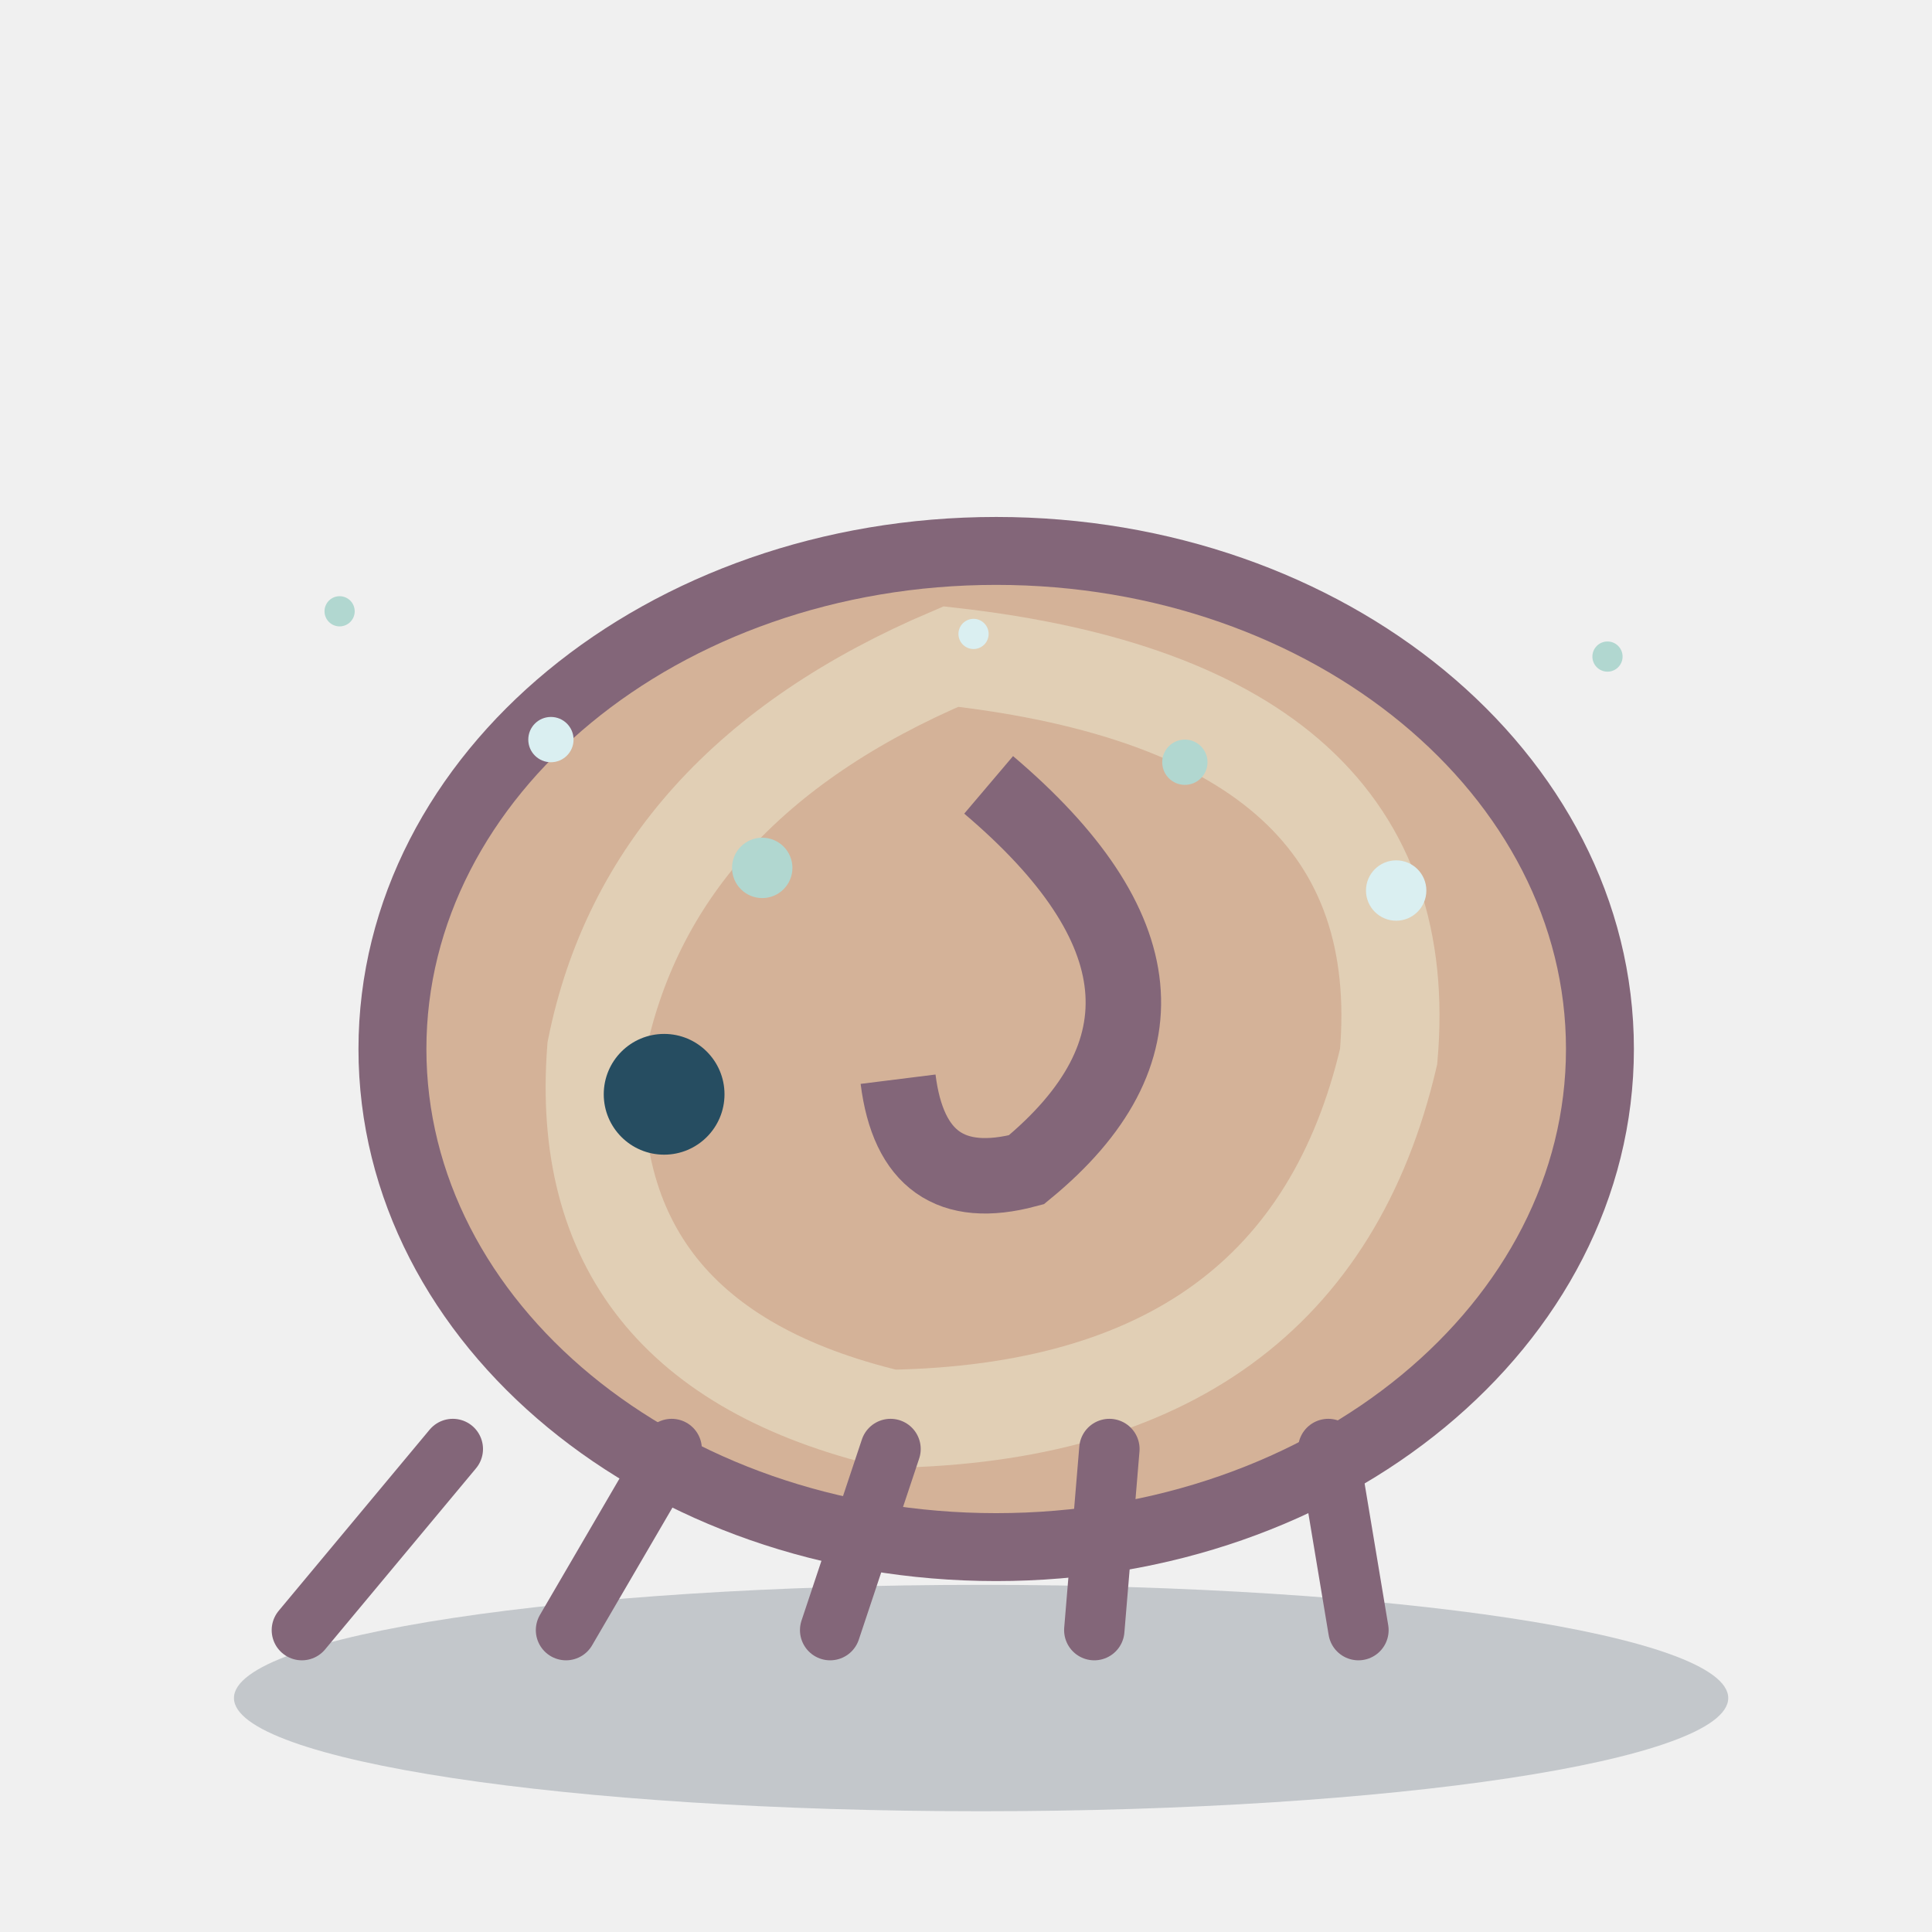
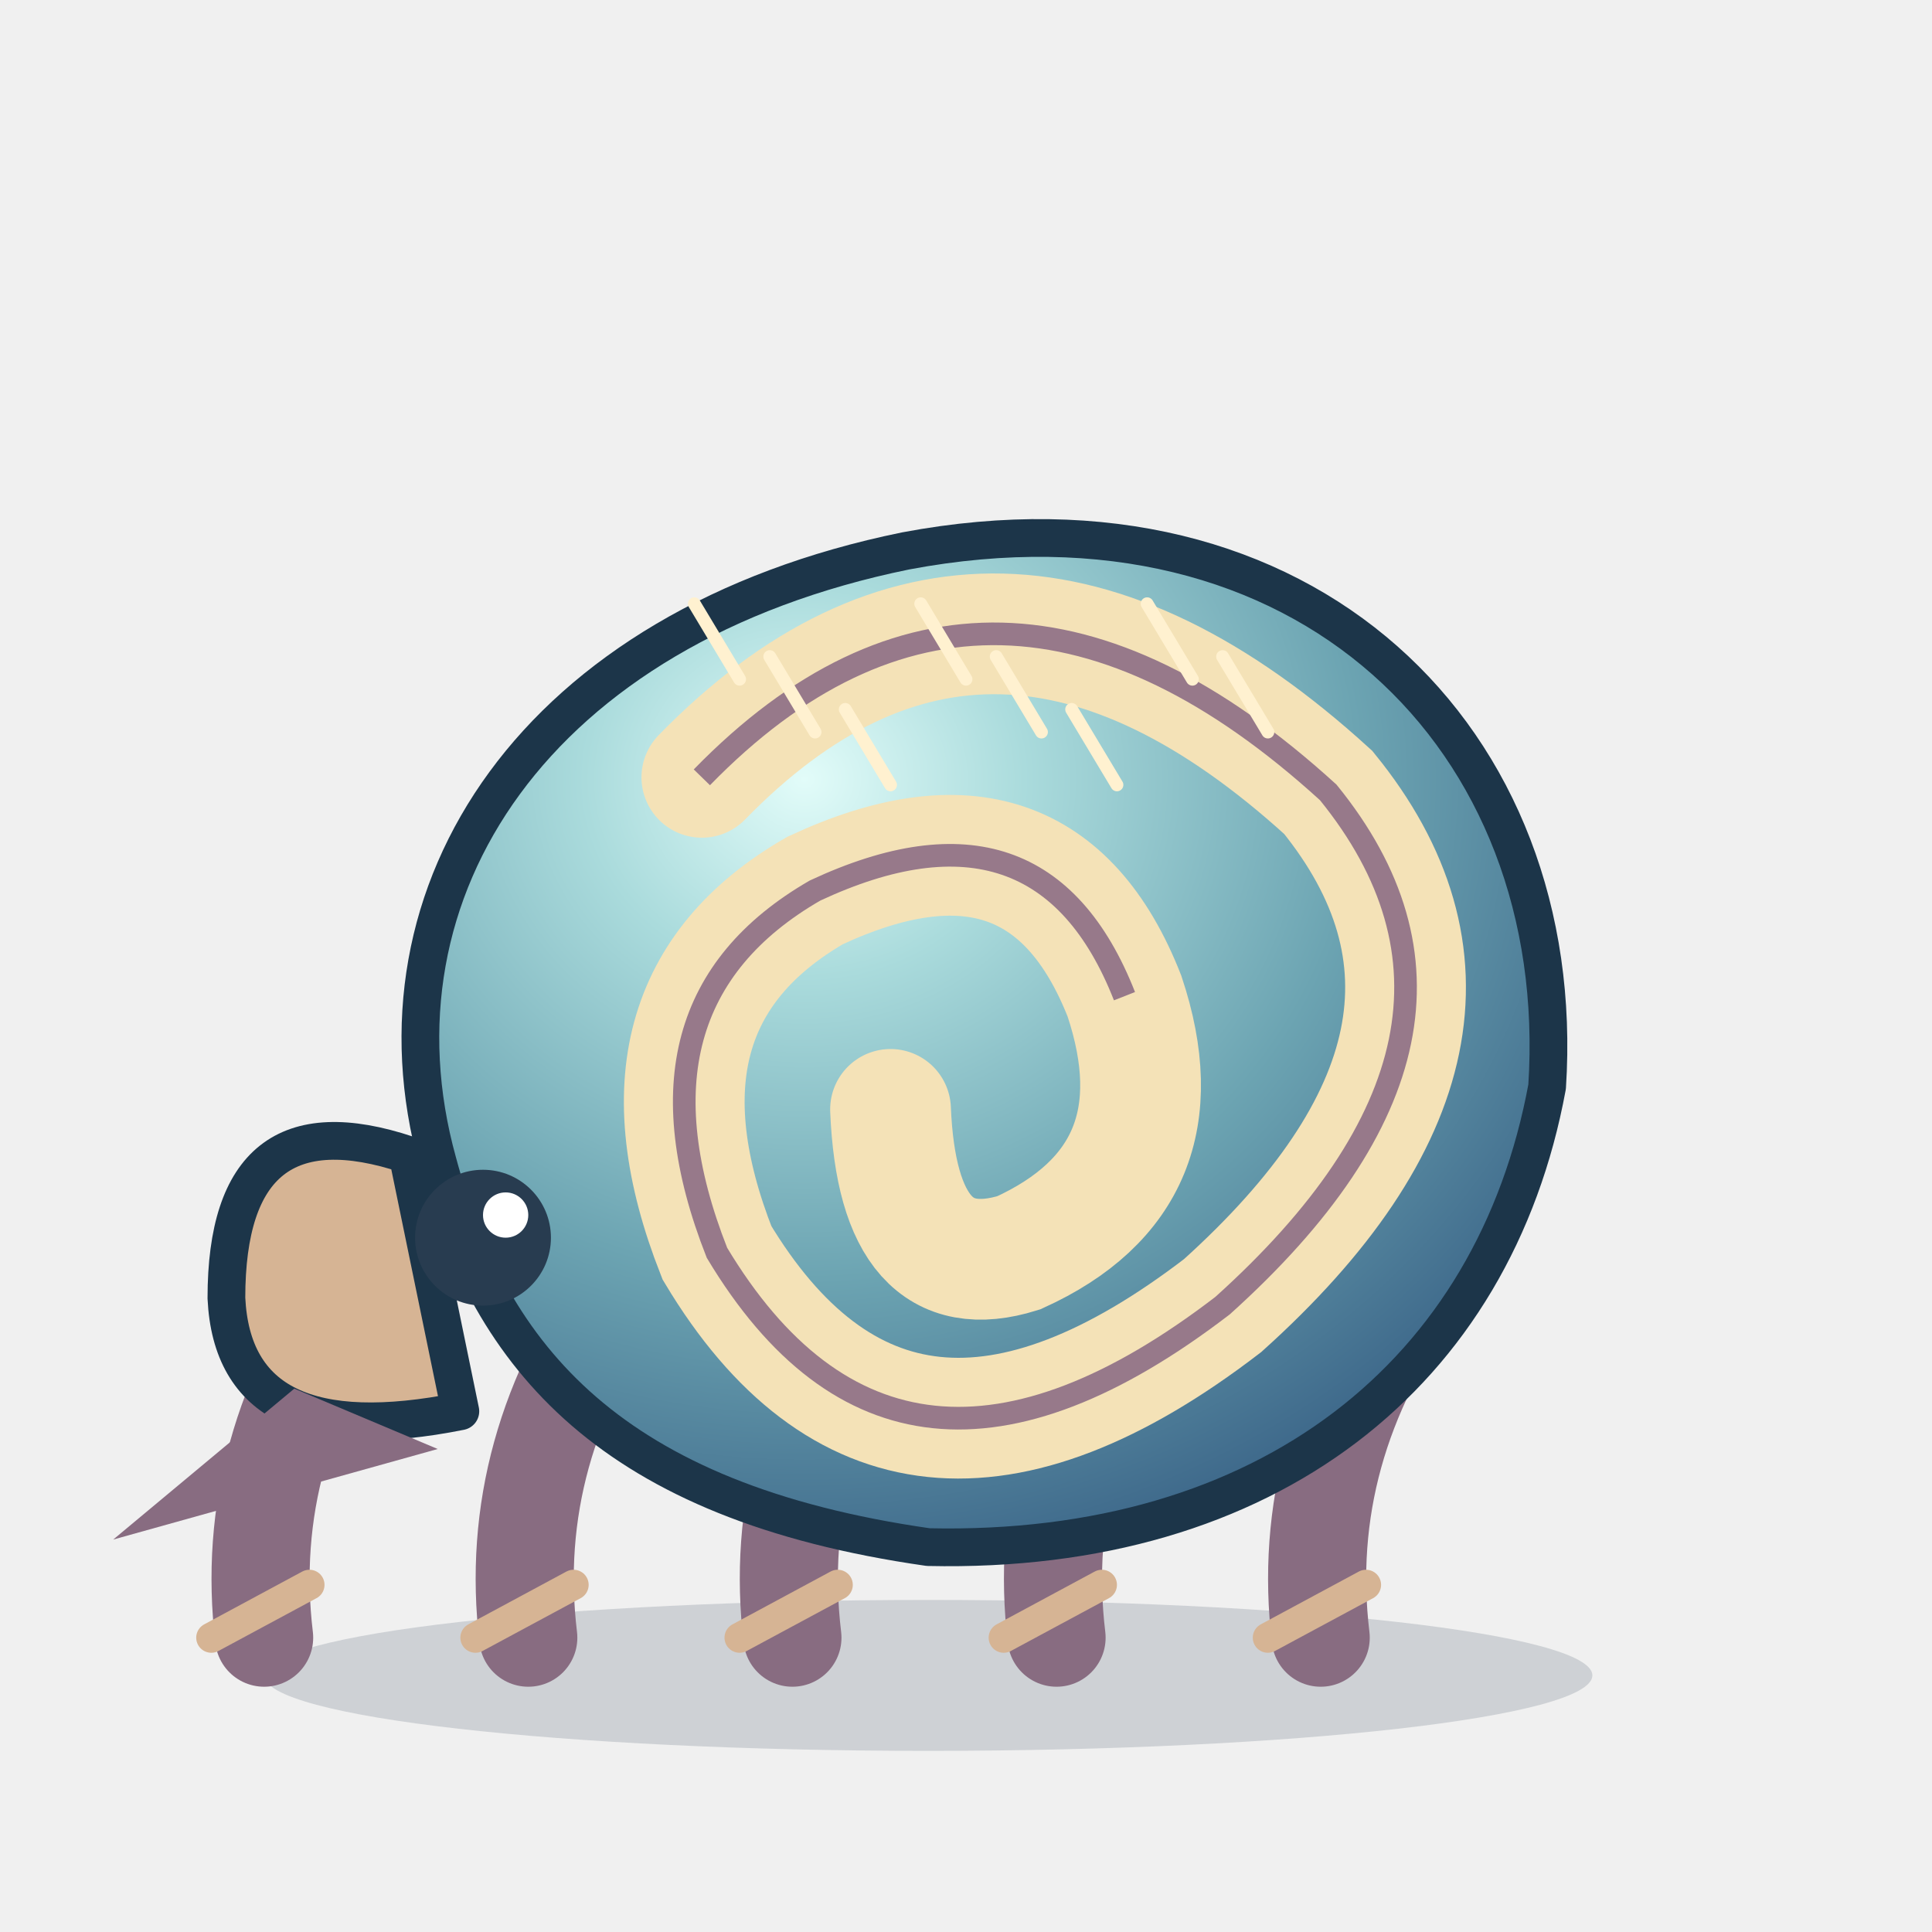
- <svg xmlns="http://www.w3.org/2000/svg" width="256" height="256" viewBox="0 0 256 256" shape-rendering="geometricPrecision">
+ <svg xmlns="http://www.w3.org/2000/svg" width="256" height="256" viewBox="0 0 256 256">
  <defs>
-     <linearGradient id="sky" x2="0" y2="1">
-       <stop stop-color="#2c6c91" />
-       <stop offset=".58" stop-color="#a0cbca" />
-       <stop offset="1" stop-color="#f6d7a7" />
+     <radialGradient id="body" cx=".34" cy=".24" r=".85">
+       <stop stop-color="#e2fcf9" />
+       <stop offset=".23" stop-color="#aadbdc" />
+       <stop offset=".58" stop-color="#6ca4b2" />
+       <stop offset="1" stop-color="#355d83" />
+     </radialGradient>
+     <radialGradient id="halo">
+       <stop stop-color="#b6fff9" stop-opacity=".8" />
+       <stop offset="1" stop-color="#a0ddfa" stop-opacity="0" />
+     </radialGradient>
+     <linearGradient id="floor" x2="0" y2="1">
+       <stop stop-color="#2b607e" />
+       <stop offset="1" stop-color="#142b51" />
    </linearGradient>
-     <linearGradient id="sea" x2="0" y2="1">
-       <stop stop-color="#447f95" />
-       <stop offset="1" stop-color="#143c60" />
-     </linearGradient>
-     <linearGradient id="gold" x2="1" y2="1">
-       <stop stop-color="#fff4b4" />
-       <stop offset=".52" stop-color="#efc06e" />
-       <stop offset="1" stop-color="#9b7456" />
-     </linearGradient>
-     <radialGradient id="halo">
-       <stop stop-color="#c9fff0" stop-opacity=".95" />
-       <stop offset="1" stop-color="#67cbd7" stop-opacity="0" />
-     </radialGradient>
  </defs>
-   <ellipse cx="130" cy="225" rx="99" ry="15" fill="#11253b33" stroke="none" stroke-width="0" />
-   <ellipse cx="132" cy="139" rx="80" ry="66" fill="#d4b298" stroke="#836679" stroke-width="9" />
-   <path d="M126 87 Q188 94 184 140 Q173 187 118 188 Q76 178 79 139 Q86 104 126 87Z" fill="none" stroke="#e1cfb5" stroke-width="13" />
-   <path d="M131 104 Q164 132 136 155 Q121 159 119 143" fill="none" stroke="#836679" stroke-width="10" />
-   <path d="M60 192 L40 216" fill="none" stroke="#836679" stroke-width="8" stroke-linecap="round" stroke-linejoin="round" />
-   <path d="M89 192 L75 216" fill="none" stroke="#836679" stroke-width="8" stroke-linecap="round" stroke-linejoin="round" />
-   <path d="M118 192 L110 216" fill="none" stroke="#836679" stroke-width="8" stroke-linecap="round" stroke-linejoin="round" />
-   <path d="M147 192 L145 216" fill="none" stroke="#836679" stroke-width="8" stroke-linecap="round" stroke-linejoin="round" />
-   <path d="M176 192 L180 216" fill="none" stroke="#836679" stroke-width="8" stroke-linecap="round" stroke-linejoin="round" />
-   <circle cx="88" cy="145" r="8" fill="#264d61" stroke="none" stroke-width="0" />
-   <circle cx="45" cy="81" r="2" fill="#b1d7d0" stroke="none" stroke-width="0" />
-   <circle cx="73" cy="98" r="3" fill="#daeff1" stroke="none" stroke-width="0" />
-   <circle cx="101" cy="115" r="4" fill="#b1d7d0" stroke="none" stroke-width="0" />
-   <circle cx="129" cy="84" r="2" fill="#daeff1" stroke="none" stroke-width="0" />
-   <circle cx="157" cy="101" r="3" fill="#b1d7d0" stroke="none" stroke-width="0" />
-   <circle cx="185" cy="118" r="4" fill="#daeff1" stroke="none" stroke-width="0" />
-   <circle cx="213" cy="87" r="2" fill="#b1d7d0" stroke="none" stroke-width="0" />
+   <ellipse cx="123" cy="222" rx="88" ry="10" fill="#182d44" opacity=".16" />
+   <path d="M48 170 Q32 192 35 217" fill="none" stroke="#886c81" stroke-width="13" stroke-linecap="round" stroke-linejoin="round" />
+   <path d="M41 210 l-13 7" fill="none" stroke="#d6b494" stroke-width="4" stroke-linecap="round" stroke-linejoin="round" />
+   <path d="M83 170 Q67 192 70 217" fill="none" stroke="#886c81" stroke-width="13" stroke-linecap="round" stroke-linejoin="round" />
+   <path d="M76 210 l-13 7" fill="none" stroke="#d6b494" stroke-width="4" stroke-linecap="round" stroke-linejoin="round" />
+   <path d="M118 170 Q102 192 105 217" fill="none" stroke="#886c81" stroke-width="13" stroke-linecap="round" stroke-linejoin="round" />
+   <path d="M111 210 l-13 7" fill="none" stroke="#d6b494" stroke-width="4" stroke-linecap="round" stroke-linejoin="round" />
+   <path d="M153 170 Q137 192 140 217" fill="none" stroke="#886c81" stroke-width="13" stroke-linecap="round" stroke-linejoin="round" />
+   <path d="M146 210 l-13 7" fill="none" stroke="#d6b494" stroke-width="4" stroke-linecap="round" stroke-linejoin="round" />
+   <path d="M188 170 Q172 192 175 217" fill="none" stroke="#886c81" stroke-width="13" stroke-linecap="round" stroke-linejoin="round" />
+   <path d="M181 210 l-13 7" fill="none" stroke="#d6b494" stroke-width="4" stroke-linecap="round" stroke-linejoin="round" />
+   <path d="M58 154 C48 118 71 83 120 73 C173 63 208 98 205 144 C198 182 168 206 123 205 C81 199 65 180 58 154Z" fill="url(#body)" stroke="#1c3549" stroke-width="5" stroke-linejoin="round" />
+   <path d="M93 103 Q131 64 176 105 Q202 137 162 173 Q119 206 95 166 Q82 133 108 118 Q138 104 149 132 Q157 156 135 166 Q119 171 118 147" fill="none" stroke="#f4e2b7" stroke-width="16" stroke-linecap="round" />
+   <path d="M93 103 Q131 64 176 105 Q202 137 162 173 Q119 206 95 166 Q82 133 108 118 Q138 104 149 132" fill="none" stroke="#97798a" stroke-width="3" />
+   <path d="M54 153 Q30 145 30 172 Q31 193 61 187Z" fill="#d6b494" stroke="#1c3549" stroke-width="5" stroke-linejoin="round" />
+   <circle cx="64" cy="164" r="9" fill="#283c50" />
+   <circle cx="67" cy="161" r="3" fill="#fff" />
+   <polygon points="39,184 15,204 58,192" fill="#886c81" />
+   <path d="M92 80 l6 10" fill="none" stroke="#fff1d0" stroke-width="1.7" stroke-linecap="round" stroke-linejoin="round" />
+   <path d="M102 87 l6 10" fill="none" stroke="#fff1d0" stroke-width="1.7" stroke-linecap="round" stroke-linejoin="round" />
+   <path d="M112 94 l6 10" fill="none" stroke="#fff1d0" stroke-width="1.7" stroke-linecap="round" stroke-linejoin="round" />
+   <path d="M122 80 l6 10" fill="none" stroke="#fff1d0" stroke-width="1.7" stroke-linecap="round" stroke-linejoin="round" />
+   <path d="M132 87 l6 10" fill="none" stroke="#fff1d0" stroke-width="1.7" stroke-linecap="round" stroke-linejoin="round" />
+   <path d="M142 94 l6 10" fill="none" stroke="#fff1d0" stroke-width="1.7" stroke-linecap="round" stroke-linejoin="round" />
+   <path d="M152 80 l6 10" fill="none" stroke="#fff1d0" stroke-width="1.7" stroke-linecap="round" stroke-linejoin="round" />
+   <path d="M162 87 l6 10" fill="none" stroke="#fff1d0" stroke-width="1.7" stroke-linecap="round" stroke-linejoin="round" />
</svg>
